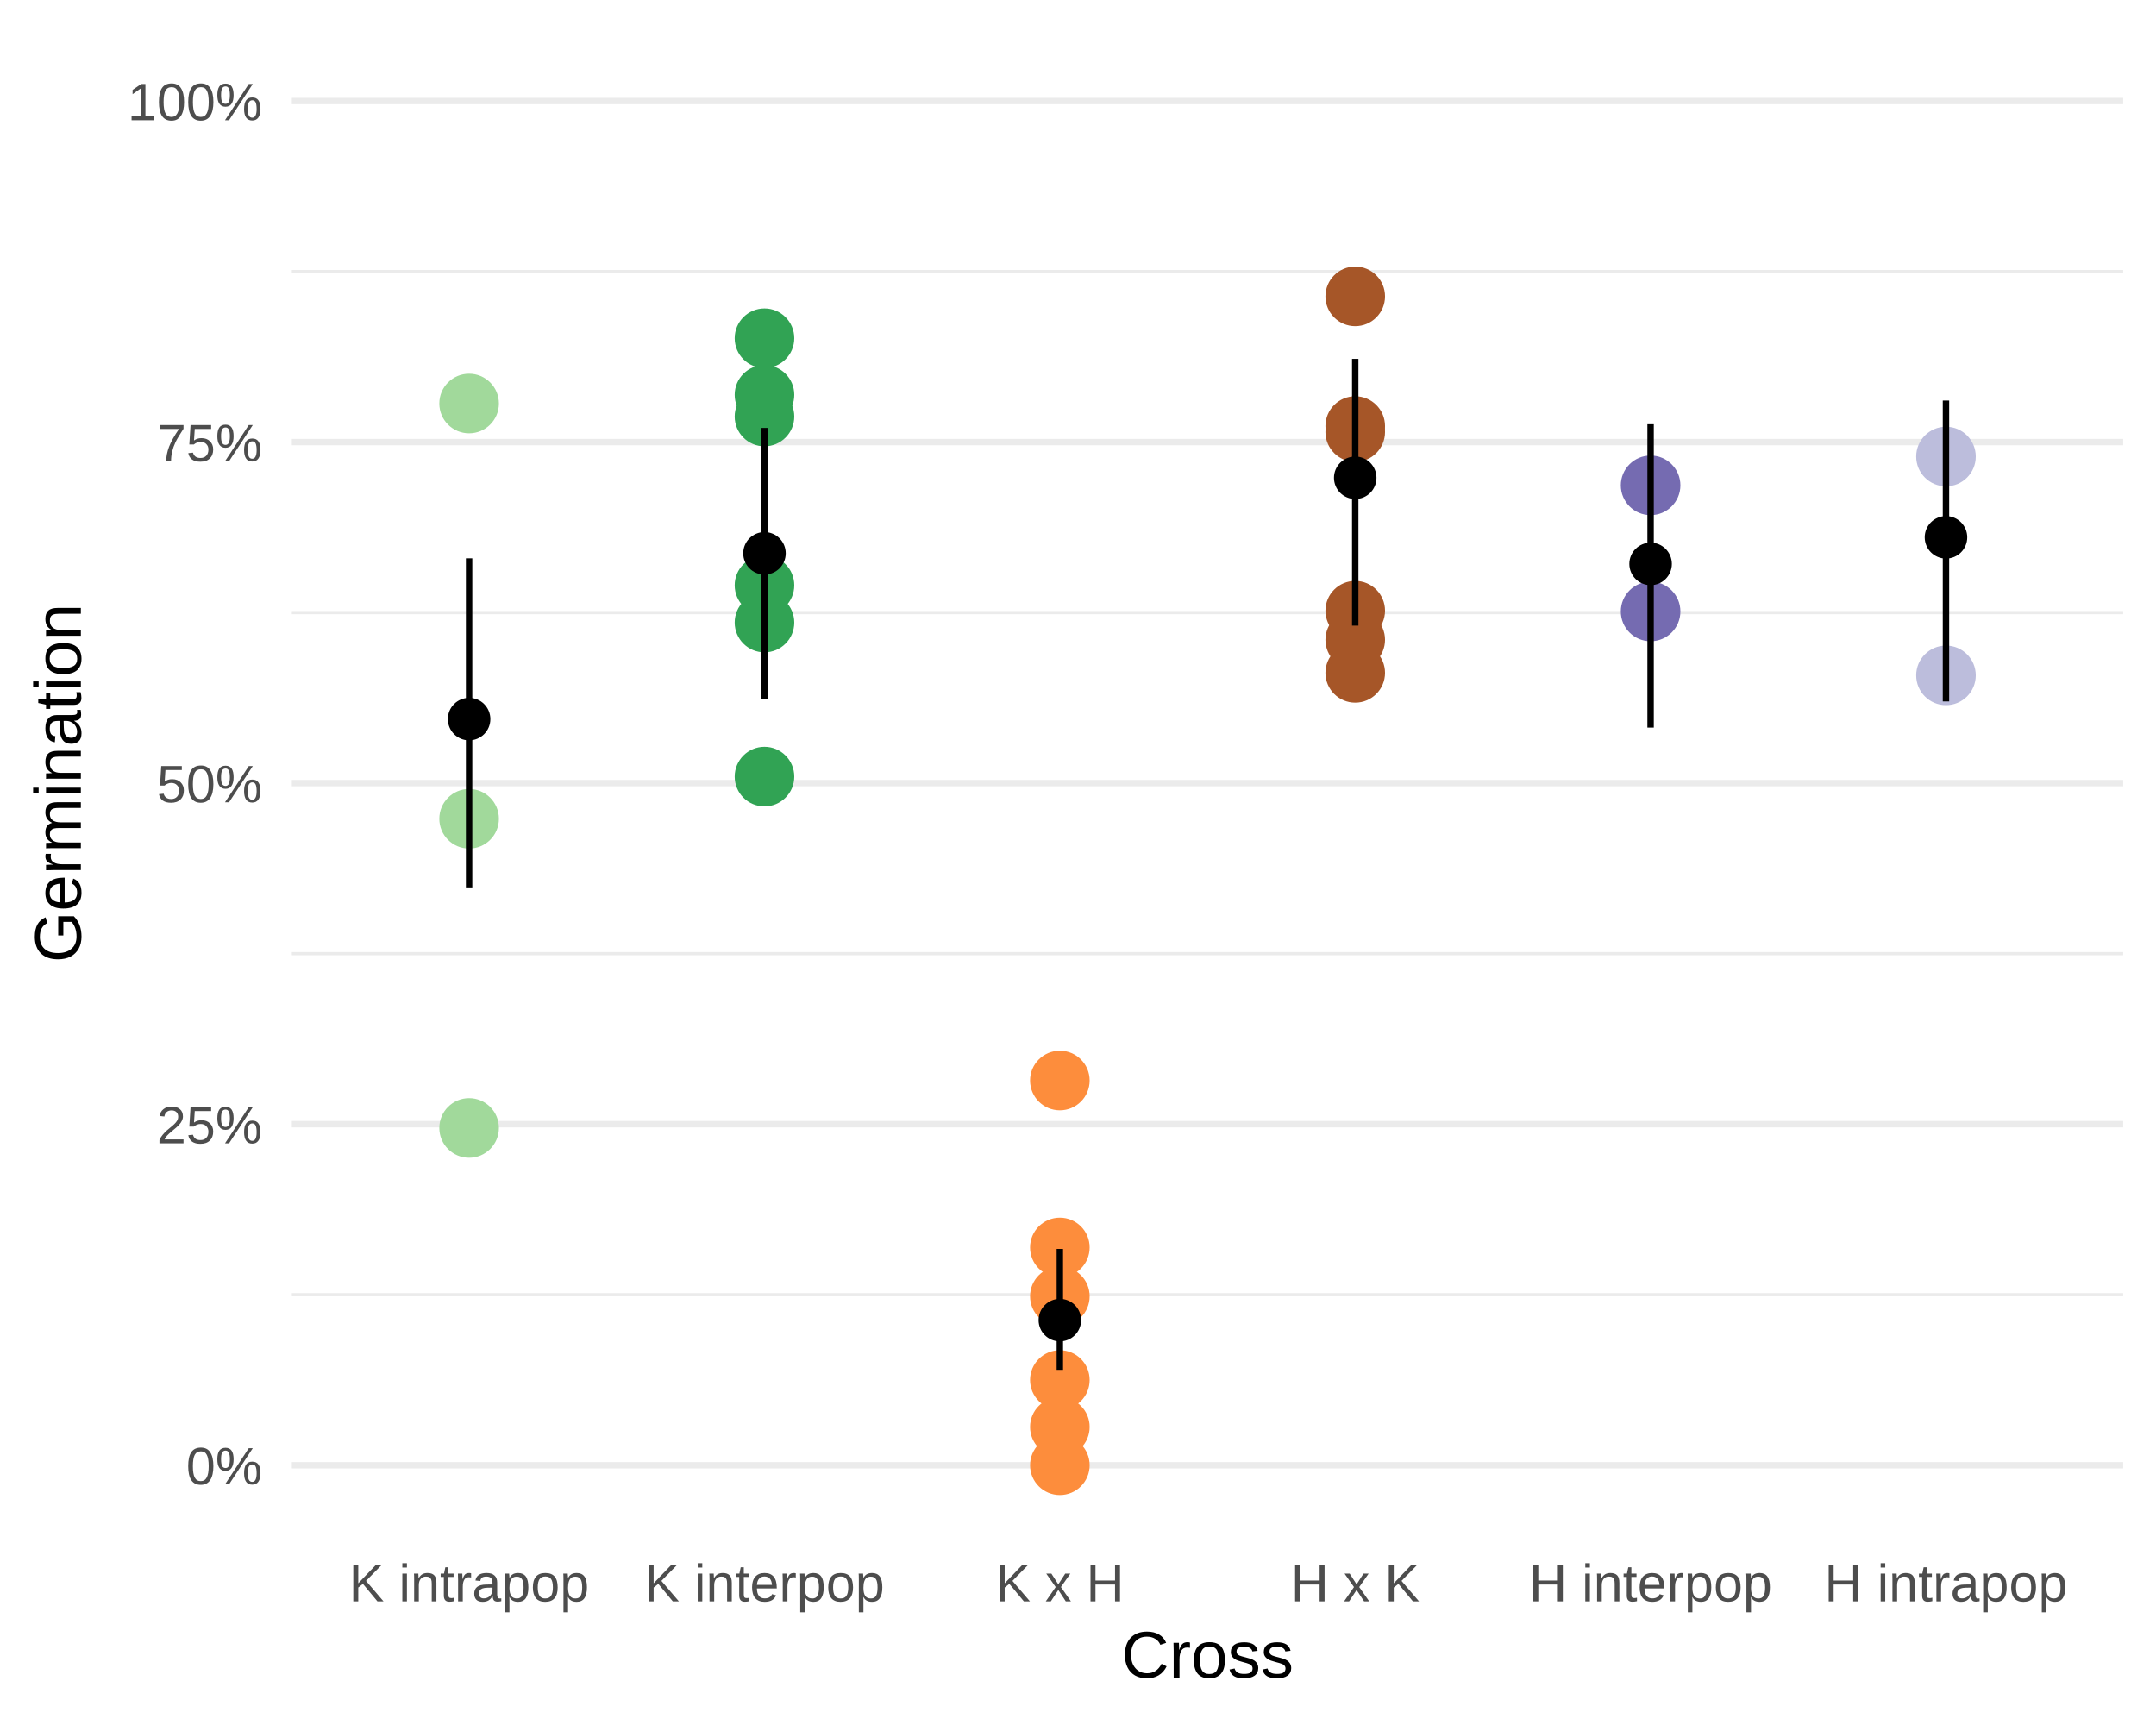
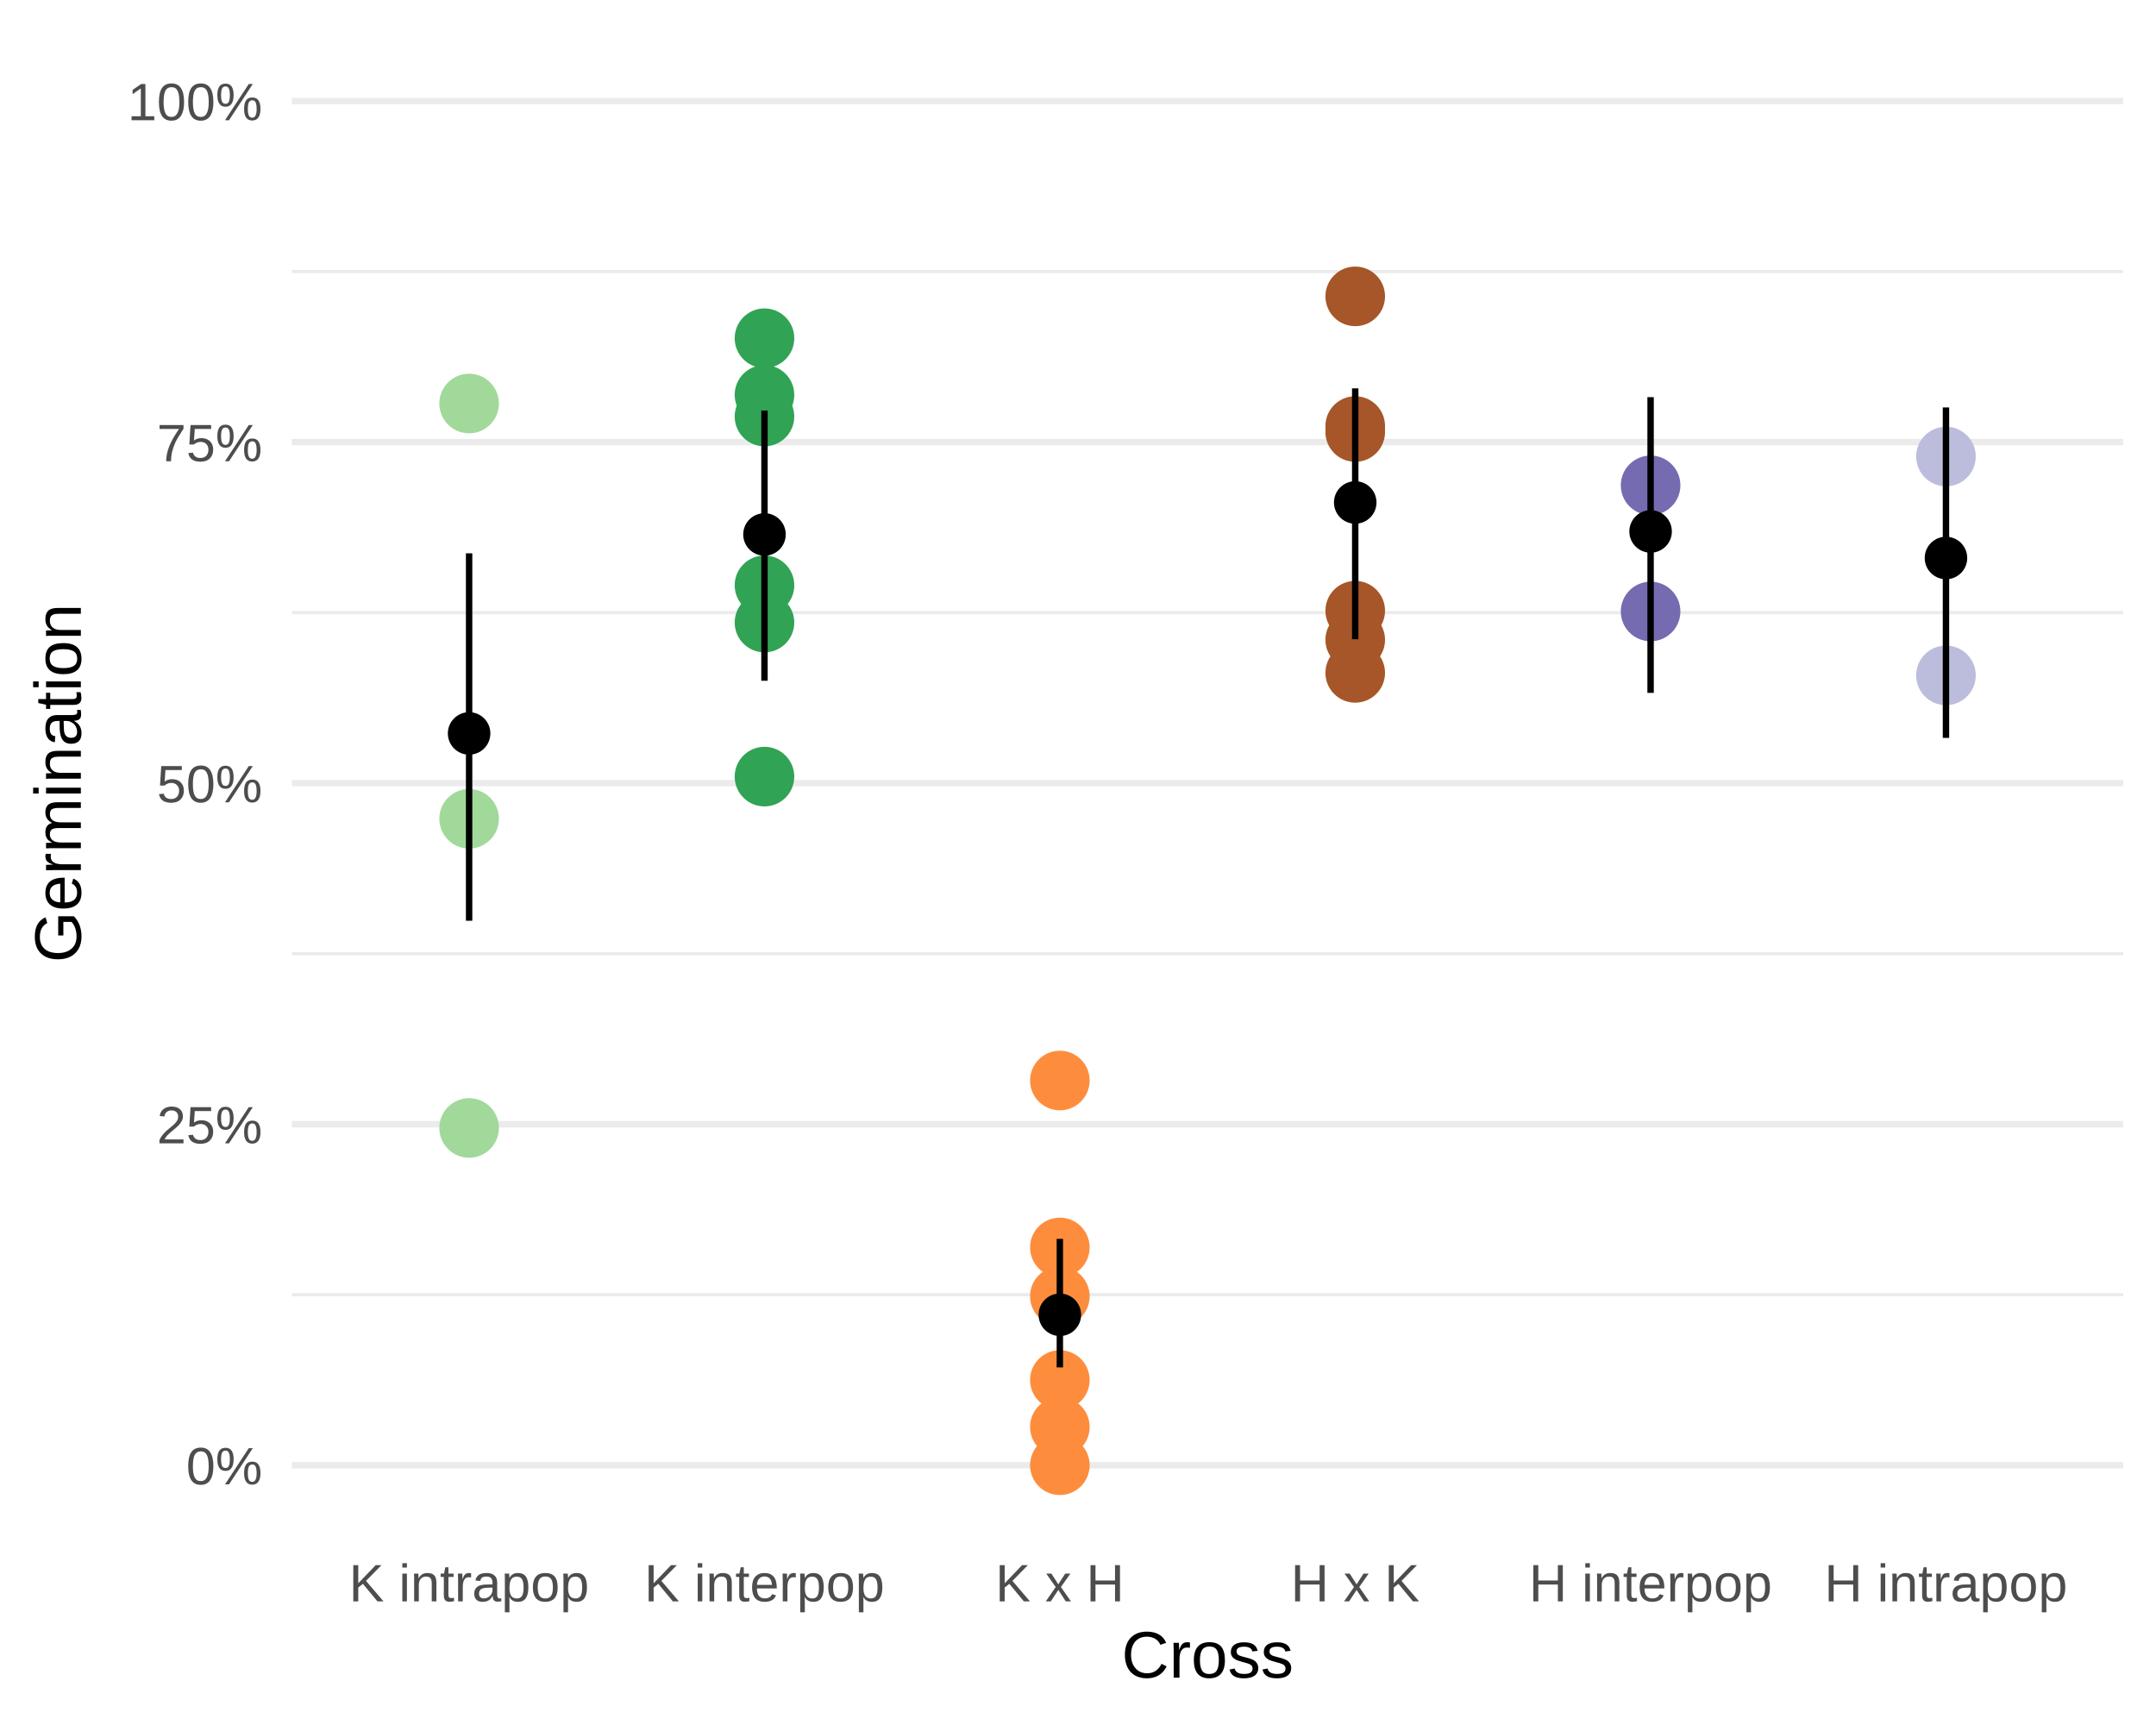
<svg xmlns="http://www.w3.org/2000/svg" class="svglite" width="360.00pt" height="288.00pt" viewBox="0 0 360.00 288.00">
  <defs>
    <style type="text/css">
    .svglite line, .svglite polyline, .svglite polygon, .svglite path, .svglite rect, .svglite circle {
      fill: none;
      stroke: #000000;
      stroke-linecap: round;
      stroke-linejoin: round;
      stroke-miterlimit: 10.00;
    }
  </style>
  </defs>
  <rect width="100%" height="100%" style="stroke: none; fill: #FFFFFF;" />
  <defs>
    <clipPath id="cpMC4wMHwzNjAuMDB8MC4wMHwyODguMDA=">
      <rect x="0.00" y="0.00" width="360.00" height="288.00" />
    </clipPath>
  </defs>
  <g clip-path="url(#cpMC4wMHwzNjAuMDB8MC4wMHwyODguMDA=)">
</g>
  <defs>
    <clipPath id="cpNDguNzN8MzU0LjUyfDUuNDh8MjU2LjAx">
      <rect x="48.73" y="5.48" width="305.79" height="250.53" />
    </clipPath>
  </defs>
  <g clip-path="url(#cpNDguNzN8MzU0LjUyfDUuNDh8MjU2LjAx)">
    <polyline points="48.73,216.16 354.52,216.16 " style="stroke-width: 0.53; stroke: #EBEBEB; stroke-linecap: butt;" />
    <polyline points="48.73,159.22 354.52,159.22 " style="stroke-width: 0.53; stroke: #EBEBEB; stroke-linecap: butt;" />
    <polyline points="48.73,102.28 354.52,102.28 " style="stroke-width: 0.53; stroke: #EBEBEB; stroke-linecap: butt;" />
    <polyline points="48.73,45.34 354.52,45.34 " style="stroke-width: 0.53; stroke: #EBEBEB; stroke-linecap: butt;" />
    <polyline points="48.73,244.63 354.52,244.63 " style="stroke-width: 1.07; stroke: #EBEBEB; stroke-linecap: butt;" />
    <polyline points="48.73,187.69 354.52,187.69 " style="stroke-width: 1.07; stroke: #EBEBEB; stroke-linecap: butt;" />
    <polyline points="48.73,130.75 354.52,130.75 " style="stroke-width: 1.07; stroke: #EBEBEB; stroke-linecap: butt;" />
    <polyline points="48.73,73.81 354.52,73.81 " style="stroke-width: 1.07; stroke: #EBEBEB; stroke-linecap: butt;" />
    <polyline points="48.73,16.87 354.52,16.87 " style="stroke-width: 1.07; stroke: #EBEBEB; stroke-linecap: butt;" />
    <circle cx="78.33" cy="188.32" r="4.62" style="stroke-width: 0.71; stroke: #A1D99B; fill: #A1D99B;" />
    <circle cx="78.33" cy="67.37" r="4.62" style="stroke-width: 0.71; stroke: #A1D99B; fill: #A1D99B;" />
    <circle cx="78.33" cy="136.70" r="4.62" style="stroke-width: 0.71; stroke: #A1D99B; fill: #A1D99B;" />
    <circle cx="127.65" cy="103.94" r="4.62" style="stroke-width: 0.71; stroke: #31A354; fill: #31A354;" />
    <circle cx="127.65" cy="97.72" r="4.62" style="stroke-width: 0.71; stroke: #31A354; fill: #31A354;" />
    <circle cx="127.65" cy="56.47" r="4.62" style="stroke-width: 0.71; stroke: #31A354; fill: #31A354;" />
    <circle cx="127.65" cy="65.92" r="4.62" style="stroke-width: 0.71; stroke: #31A354; fill: #31A354;" />
    <circle cx="127.65" cy="129.66" r="4.62" style="stroke-width: 0.71; stroke: #31A354; fill: #31A354;" />
    <circle cx="127.65" cy="69.54" r="4.62" style="stroke-width: 0.71; stroke: #31A354; fill: #31A354;" />
    <circle cx="176.97" cy="244.63" r="4.62" style="stroke-width: 0.71; stroke: #FD8D3C; fill: #FD8D3C;" />
    <circle cx="176.97" cy="216.42" r="4.62" style="stroke-width: 0.71; stroke: #FD8D3C; fill: #FD8D3C;" />
    <circle cx="176.97" cy="238.24" r="4.62" style="stroke-width: 0.71; stroke: #FD8D3C; fill: #FD8D3C;" />
    <circle cx="176.97" cy="180.40" r="4.62" style="stroke-width: 0.71; stroke: #FD8D3C; fill: #FD8D3C;" />
    <circle cx="176.97" cy="230.40" r="4.62" style="stroke-width: 0.71; stroke: #FD8D3C; fill: #FD8D3C;" />
    <circle cx="176.97" cy="208.27" r="4.62" style="stroke-width: 0.71; stroke: #FD8D3C; fill: #FD8D3C;" />
    <circle cx="226.29" cy="49.48" r="4.62" style="stroke-width: 0.71; stroke: #A65628; fill: #A65628;" />
    <circle cx="226.29" cy="101.96" r="4.62" style="stroke-width: 0.71; stroke: #A65628; fill: #A65628;" />
    <circle cx="226.29" cy="71.13" r="4.62" style="stroke-width: 0.71; stroke: #A65628; fill: #A65628;" />
    <circle cx="226.29" cy="112.34" r="4.62" style="stroke-width: 0.71; stroke: #A65628; fill: #A65628;" />
    <circle cx="226.29" cy="72.13" r="4.62" style="stroke-width: 0.71; stroke: #A65628; fill: #A65628;" />
    <circle cx="226.29" cy="106.82" r="4.62" style="stroke-width: 0.71; stroke: #A65628; fill: #A65628;" />
    <circle cx="275.61" cy="81.03" r="4.62" style="stroke-width: 0.71; stroke: #756BB1; fill: #756BB1;" />
    <circle cx="275.61" cy="102.09" r="4.62" style="stroke-width: 0.71; stroke: #756BB1; fill: #756BB1;" />
    <circle cx="324.93" cy="76.22" r="4.62" style="stroke-width: 0.71; stroke: #BCBDDC; fill: #BCBDDC;" />
    <circle cx="324.93" cy="112.76" r="4.62" style="stroke-width: 0.71; stroke: #BCBDDC; fill: #BCBDDC;" />
-     <line x1="78.33" y1="148.16" x2="78.33" y2="93.22" style="stroke-width: 1.07; stroke-linecap: butt;" />
-     <line x1="127.65" y1="116.71" x2="127.65" y2="71.44" style="stroke-width: 1.07; stroke-linecap: butt;" />
-     <line x1="176.97" y1="228.70" x2="176.97" y2="208.51" style="stroke-width: 1.07; stroke-linecap: butt;" />
-     <line x1="226.29" y1="104.46" x2="226.29" y2="59.91" style="stroke-width: 1.07; stroke-linecap: butt;" />
-     <line x1="275.61" y1="121.48" x2="275.61" y2="70.83" style="stroke-width: 1.07; stroke-linecap: butt;" />
-     <line x1="324.93" y1="117.11" x2="324.93" y2="66.87" style="stroke-width: 1.07; stroke-linecap: butt;" />
-     <circle cx="78.33" cy="120.06" r="2.84" style="stroke-width: 1.42; fill: #000000;" />
-     <circle cx="127.65" cy="92.38" r="2.84" style="stroke-width: 1.42; fill: #000000;" />
-     <circle cx="176.97" cy="220.40" r="2.84" style="stroke-width: 1.42; fill: #000000;" />
-     <circle cx="226.29" cy="79.77" r="2.84" style="stroke-width: 1.42; fill: #000000;" />
-     <circle cx="275.61" cy="94.15" r="2.84" style="stroke-width: 1.42; fill: #000000;" />
-     <circle cx="324.93" cy="89.71" r="2.84" style="stroke-width: 1.42; fill: #000000;" />
+     <line x1="78.33" y1="153.72" x2="78.33" y2="92.38" style="stroke-width: 1.07; stroke-linecap: butt;" />
+     <line x1="127.65" y1="113.65" x2="127.65" y2="68.54" style="stroke-width: 1.07; stroke-linecap: butt;" />
+     <line x1="176.97" y1="228.30" x2="176.97" y2="206.83" style="stroke-width: 1.07; stroke-linecap: butt;" />
+     <line x1="226.29" y1="106.72" x2="226.29" y2="64.84" style="stroke-width: 1.07; stroke-linecap: butt;" />
+     <line x1="275.61" y1="115.68" x2="275.61" y2="66.31" style="stroke-width: 1.07; stroke-linecap: butt;" />
+     <line x1="324.93" y1="123.20" x2="324.93" y2="68.03" style="stroke-width: 1.07; stroke-linecap: butt;" />
+     <circle cx="78.33" cy="122.45" r="2.84" style="stroke-width: 1.42; fill: #000000;" />
+     <circle cx="127.65" cy="89.23" r="2.84" style="stroke-width: 1.42; fill: #000000;" />
+     <circle cx="176.97" cy="219.51" r="2.84" style="stroke-width: 1.42; fill: #000000;" />
+     <circle cx="226.29" cy="83.89" r="2.84" style="stroke-width: 1.42; fill: #000000;" />
+     <circle cx="275.61" cy="88.73" r="2.84" style="stroke-width: 1.42; fill: #000000;" />
+     <circle cx="324.93" cy="93.16" r="2.84" style="stroke-width: 1.42; fill: #000000;" />
  </g>
  <g clip-path="url(#cpMC4wMHwzNjAuMDB8MC4wMHwyODguMDA=)">
    <text x="43.80" y="247.83" text-anchor="end" style="font-size: 8.80px; fill: #4D4D4D; font-family: Arial;" textLength="13.95px" lengthAdjust="spacingAndGlyphs">0%</text>
    <text x="43.80" y="190.89" text-anchor="end" style="font-size: 8.80px; fill: #4D4D4D; font-family: Arial;" textLength="19.55px" lengthAdjust="spacingAndGlyphs">25%</text>
    <text x="43.80" y="133.95" text-anchor="end" style="font-size: 8.80px; fill: #4D4D4D; font-family: Arial;" textLength="19.55px" lengthAdjust="spacingAndGlyphs">50%</text>
    <text x="43.80" y="77.01" text-anchor="end" style="font-size: 8.80px; fill: #4D4D4D; font-family: Arial;" textLength="19.55px" lengthAdjust="spacingAndGlyphs">75%</text>
    <text x="43.80" y="20.07" text-anchor="end" style="font-size: 8.80px; fill: #4D4D4D; font-family: Arial;" textLength="25.14px" lengthAdjust="spacingAndGlyphs">100%</text>
    <text x="78.33" y="267.36" text-anchor="middle" style="font-size: 8.80px; fill: #4D4D4D; font-family: Arial;" textLength="45.60px" lengthAdjust="spacingAndGlyphs">K intrapop</text>
    <text x="127.65" y="267.36" text-anchor="middle" style="font-size: 8.80px; fill: #4D4D4D; font-family: Arial;" textLength="45.62px" lengthAdjust="spacingAndGlyphs">K interpop</text>
    <text x="176.97" y="267.36" text-anchor="middle" style="font-size: 8.80px; fill: #4D4D4D; font-family: Arial;" textLength="23.18px" lengthAdjust="spacingAndGlyphs">K x H</text>
    <text x="226.29" y="267.36" text-anchor="middle" style="font-size: 8.80px; fill: #4D4D4D; font-family: Arial;" textLength="23.18px" lengthAdjust="spacingAndGlyphs">H x K</text>
    <text x="275.61" y="267.36" text-anchor="middle" style="font-size: 8.80px; fill: #4D4D4D; font-family: Arial;" textLength="46.47px" lengthAdjust="spacingAndGlyphs">H interpop</text>
    <text x="324.93" y="267.36" text-anchor="middle" style="font-size: 8.80px; fill: #4D4D4D; font-family: Arial;" textLength="46.45px" lengthAdjust="spacingAndGlyphs">H intrapop</text>
    <text x="201.63" y="280.10" text-anchor="middle" style="font-size: 11.00px; font-family: Arial;" textLength="30.15px" lengthAdjust="spacingAndGlyphs">Cross</text>
    <text transform="translate(13.50,130.75) rotate(-90)" text-anchor="middle" style="font-size: 11.00px; font-family: Arial;" textLength="68.18px" lengthAdjust="spacingAndGlyphs">Germination</text>
  </g>
</svg>
